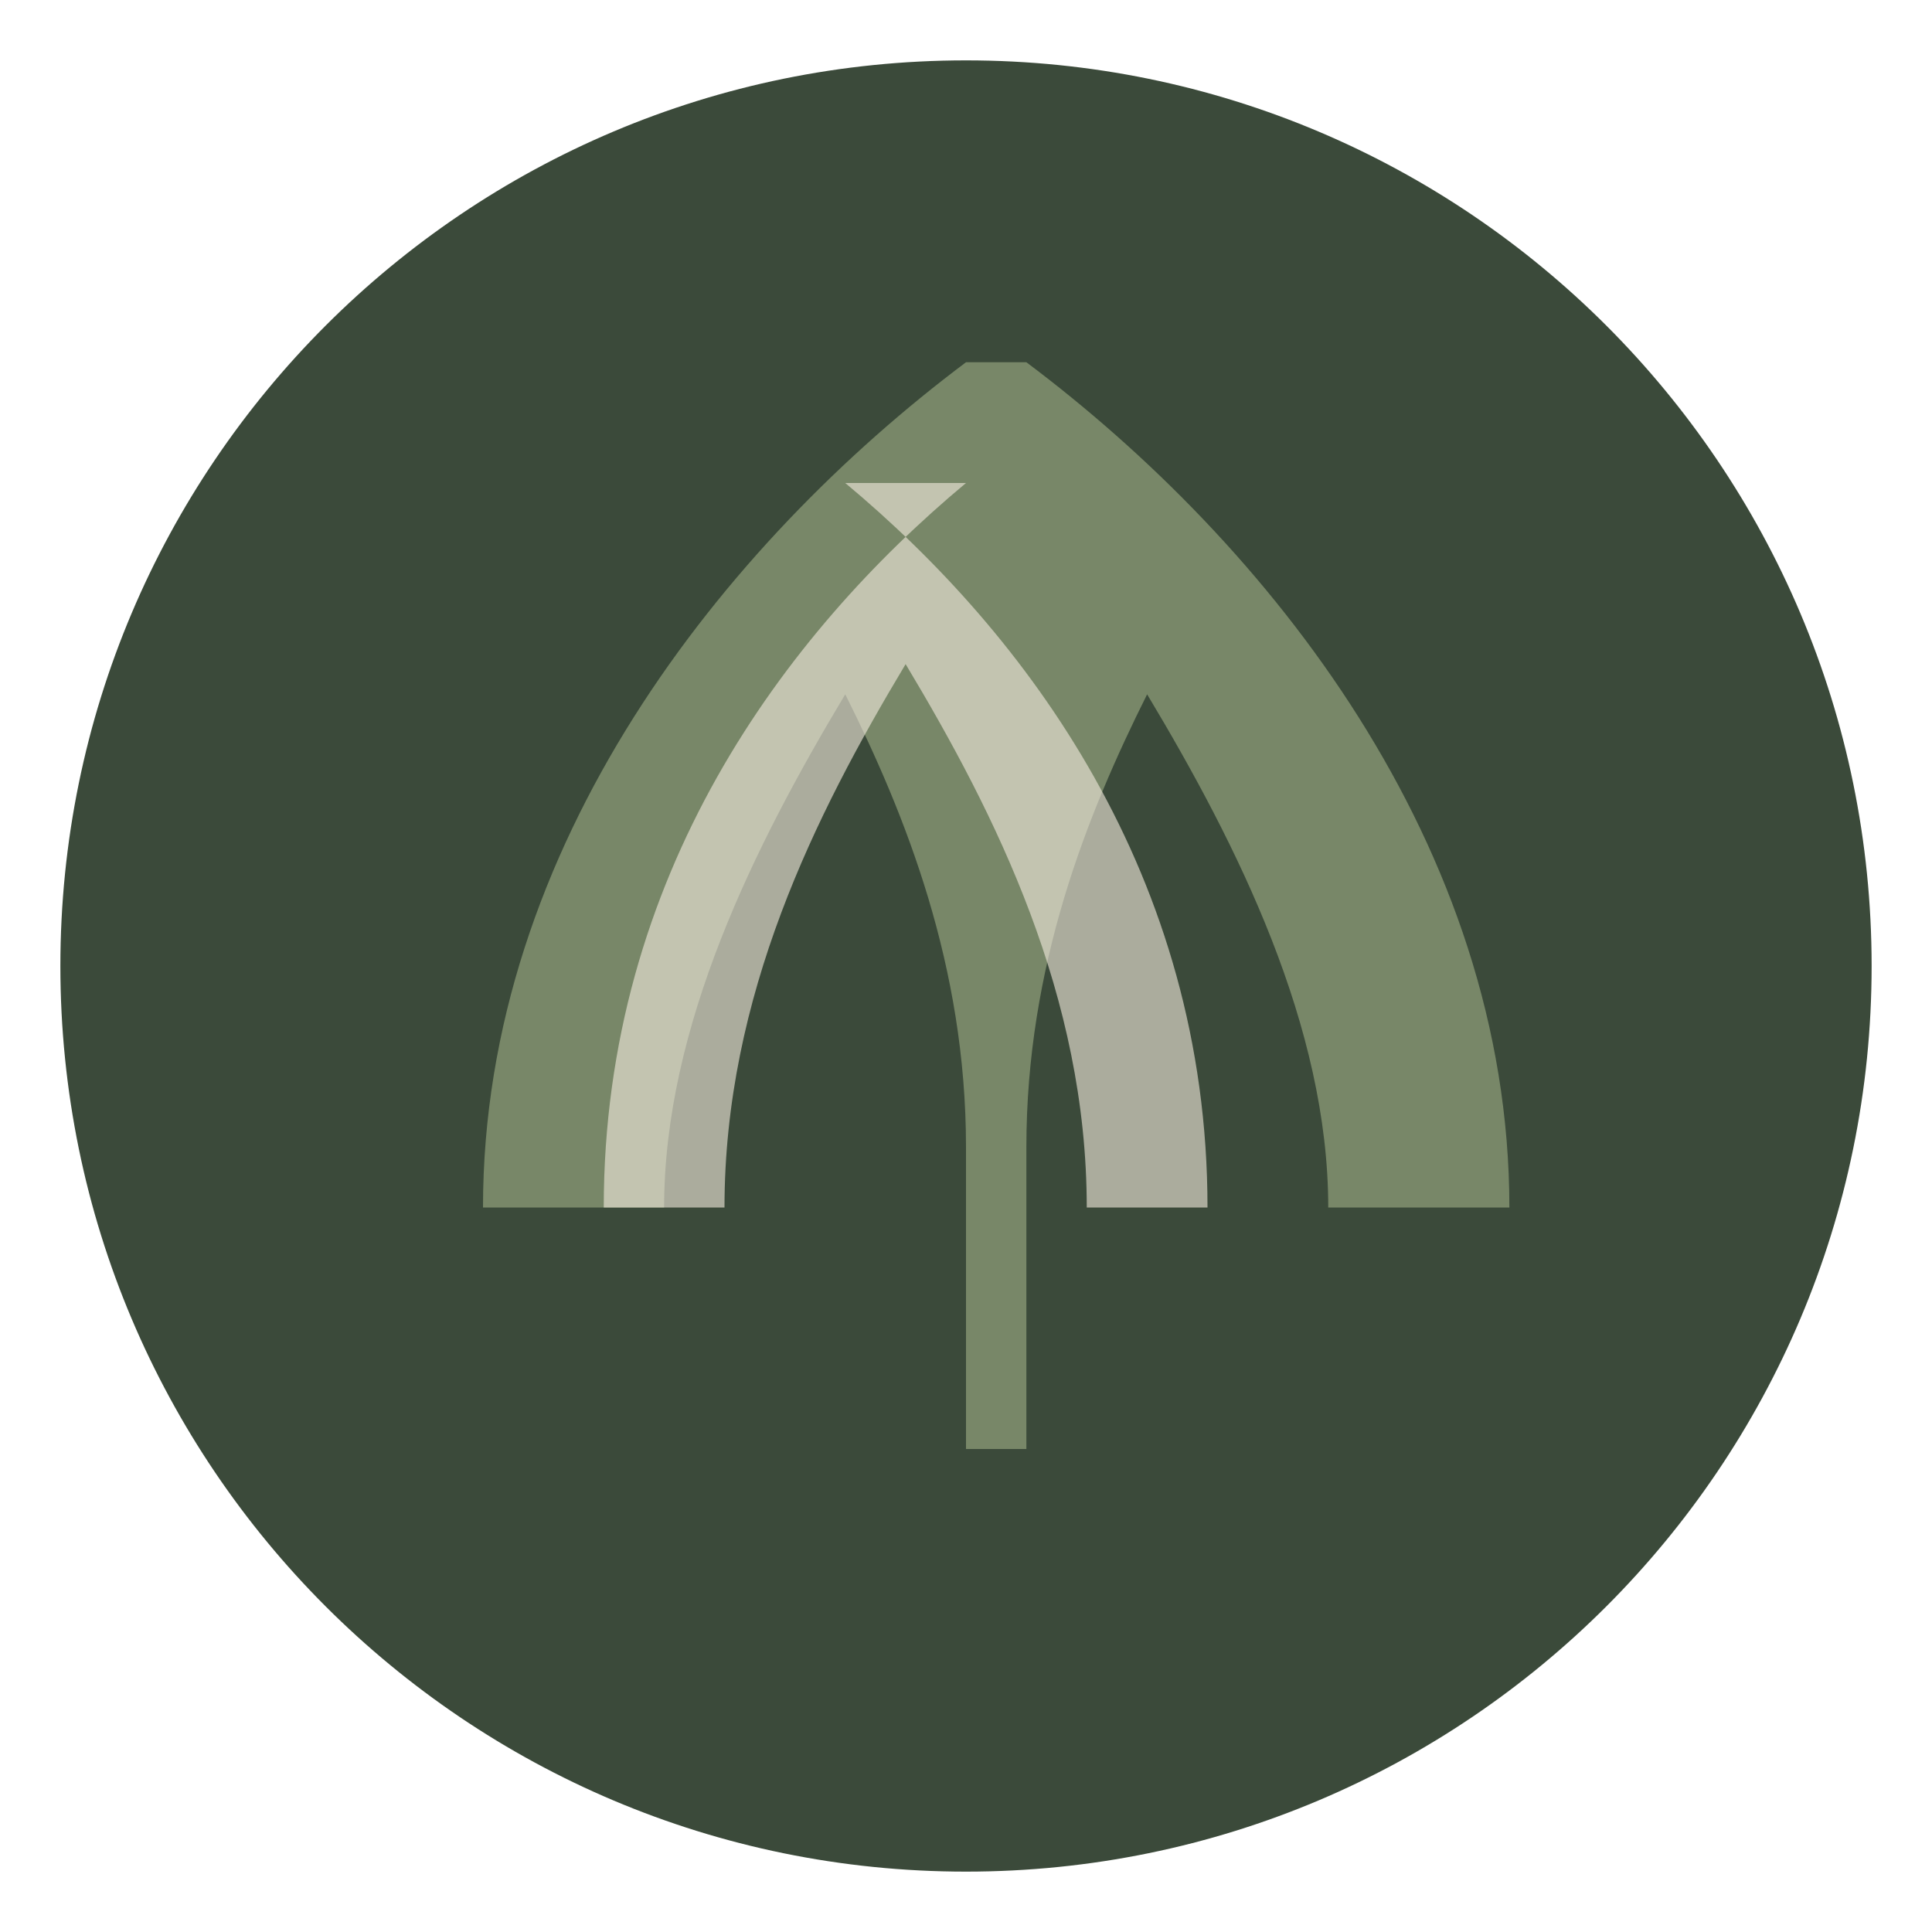
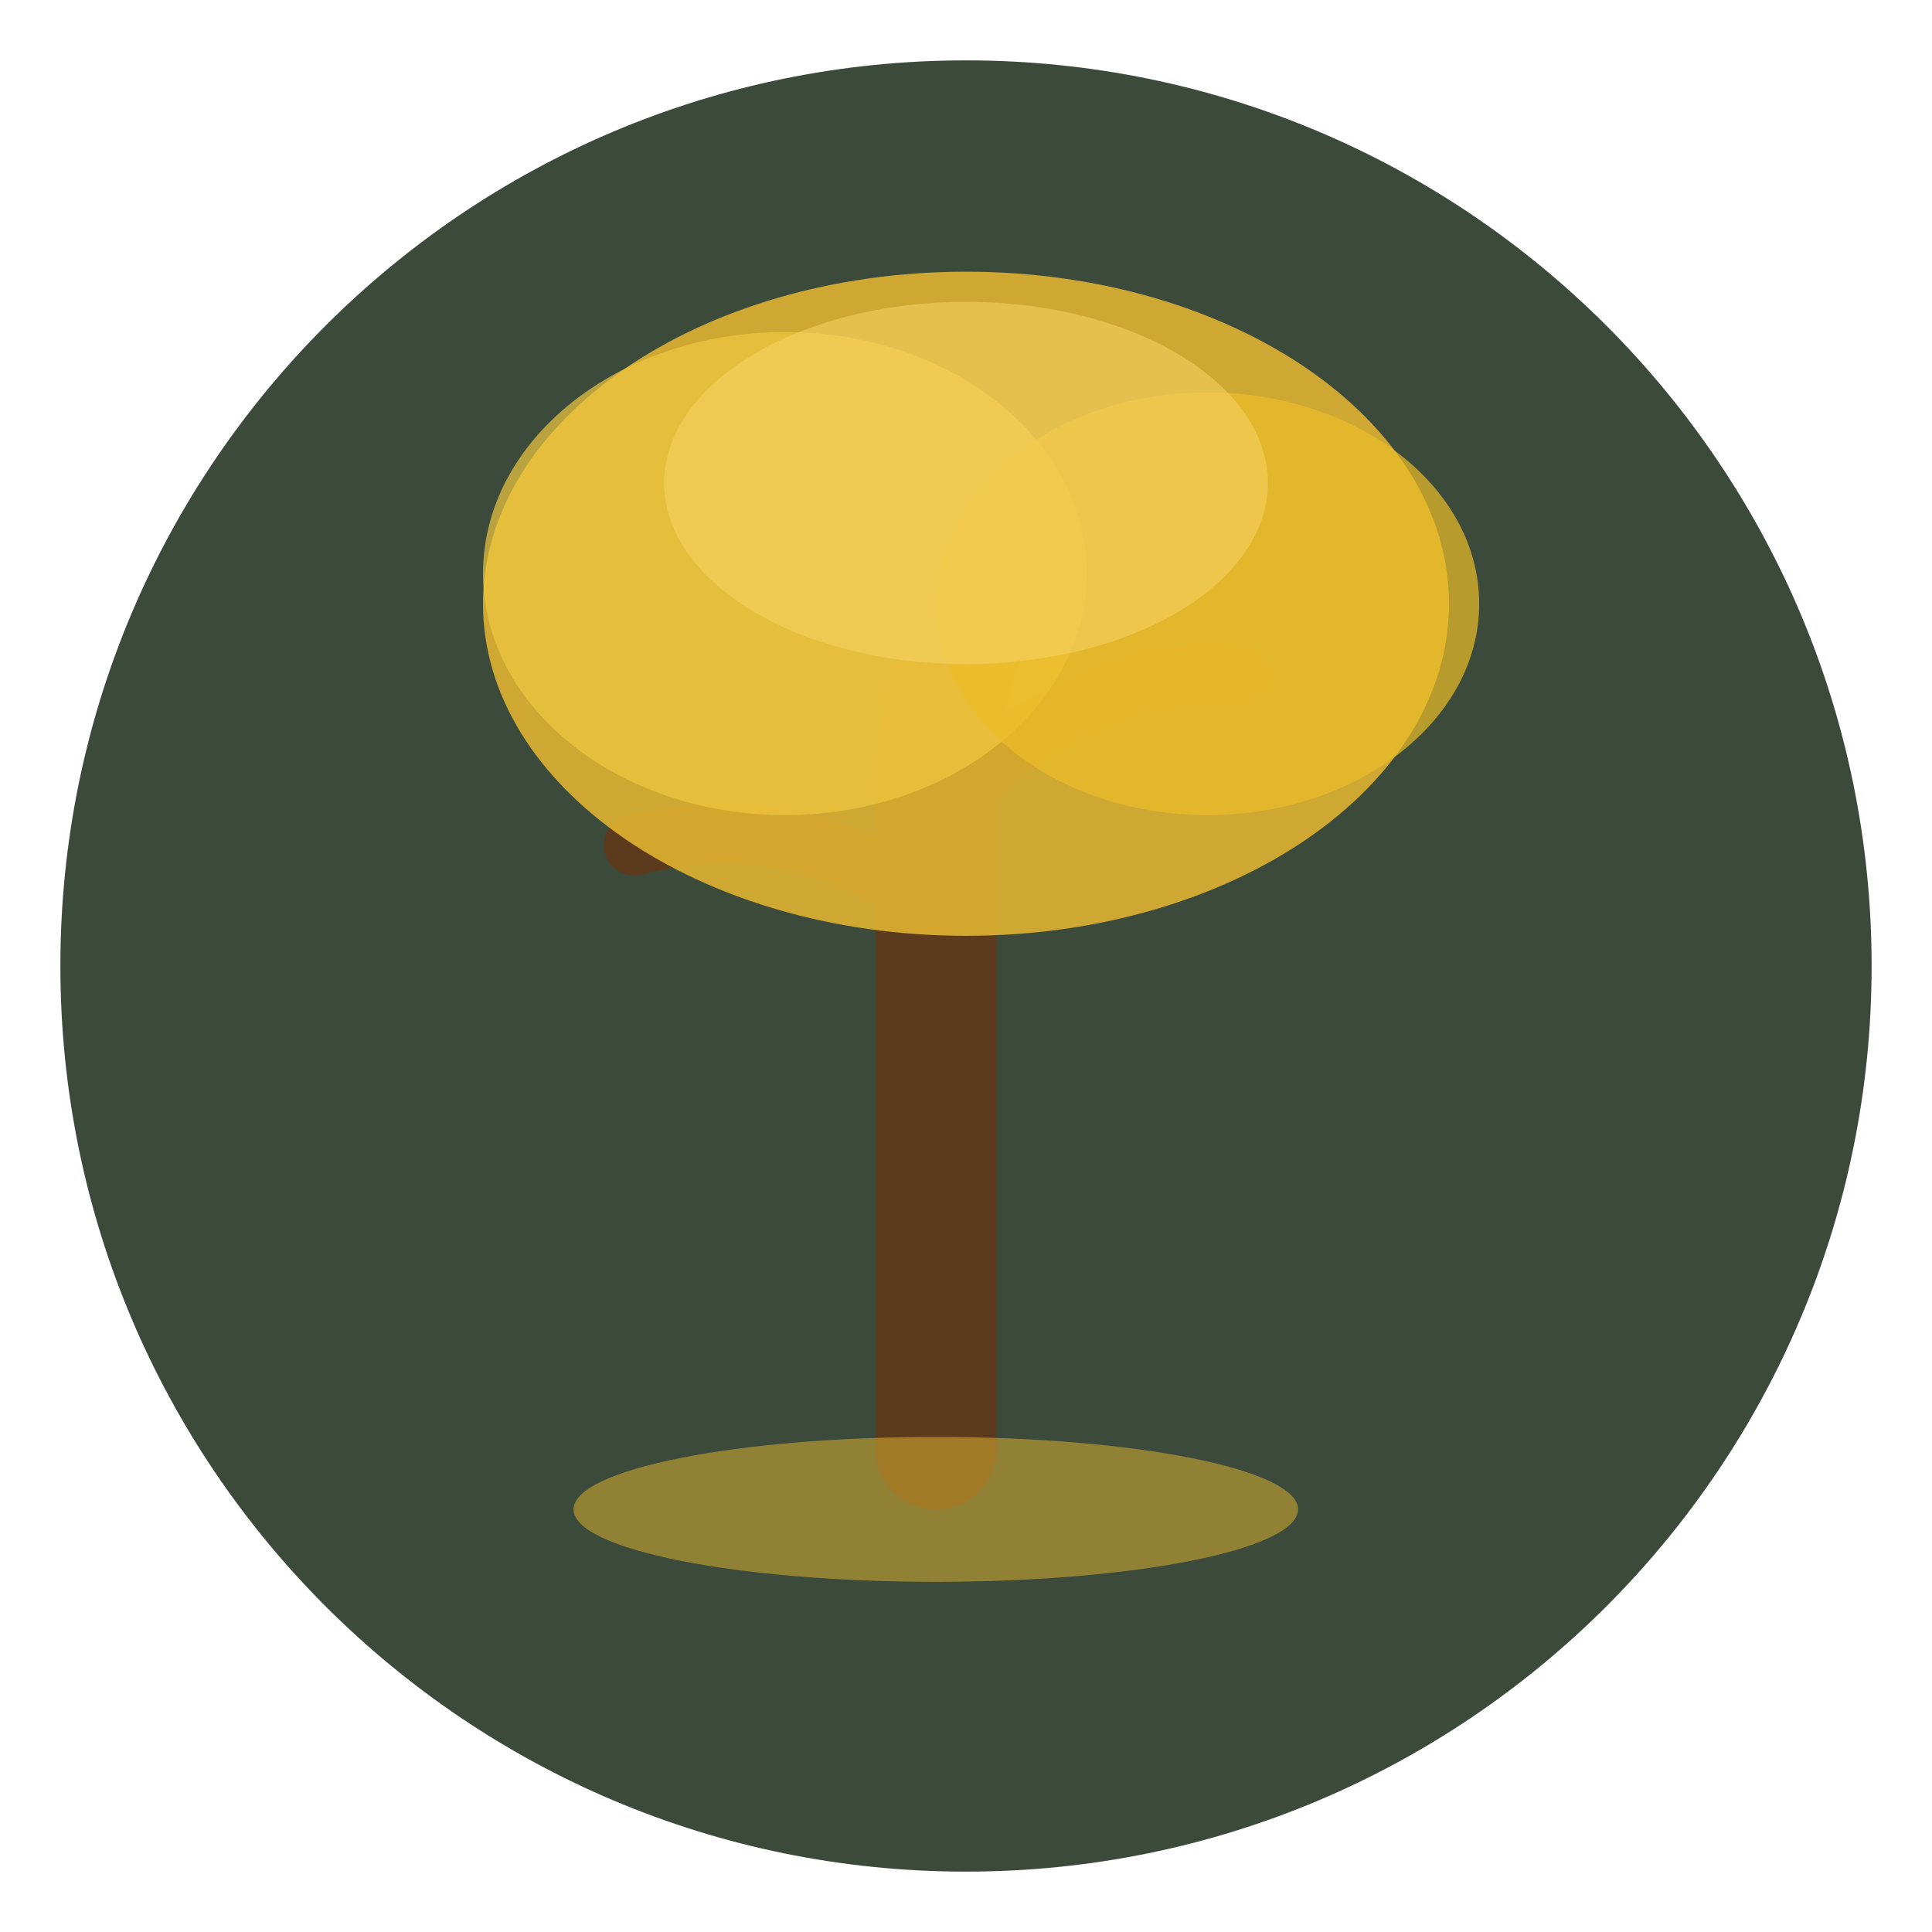
<svg xmlns="http://www.w3.org/2000/svg" viewBox="0 0 32 32">
  <circle cx="16" cy="16" r="15" fill="#3B4A3A" />
-   <path d="M16 6c-4 3-8 8-8 14h3c0-3 1.5-6 3-8.5C15 13.5 16 16 16 19v5h1v-5c0-3 1-5.5 2-7.5 1.5 2.5 3 5.5 3 8.5h3c0-6-4-11-8-14z" fill="#7E8E6D" opacity="0.9" />
-   <path d="M16 8c-3 2.5-6 6.5-6 12h2c0-3.5 1.5-6.5 3-9 1.5 2.5 3 5.5 3 9h2c0-5.5-3-9.5-6-12z" fill="#F5EDE0" opacity="0.6" />
+   <path d="M15.5 24v-11c0-1 .3-2 .5-2.5" stroke="#5C3A1E" stroke-width="2" stroke-linecap="round" fill="none" />
+   <path d="M15.5 15c-1.5-1-3-1.5-5-1" stroke="#5C3A1E" stroke-width="1" stroke-linecap="round" fill="none" />
+   <path d="M16 13c1.2-1.2 3-2 4.5-1.8" stroke="#5C3A1E" stroke-width="1" stroke-linecap="round" fill="none" />
+   <ellipse cx="16" cy="10" rx="8" ry="5.5" fill="#E8B830" opacity="0.85" />
+   <ellipse cx="13" cy="9.5" rx="5" ry="4" fill="#F0C840" opacity="0.7" />
+   <ellipse cx="20" cy="10" rx="4.5" ry="3.5" fill="#EDBE28" opacity="0.7" />
+   <ellipse cx="16" cy="8" rx="5" ry="3" fill="#F5D060" opacity="0.6" />
+   <ellipse cx="15.5" cy="25" rx="6" ry="1.2" fill="#E8B830" opacity="0.5" />
</svg>
